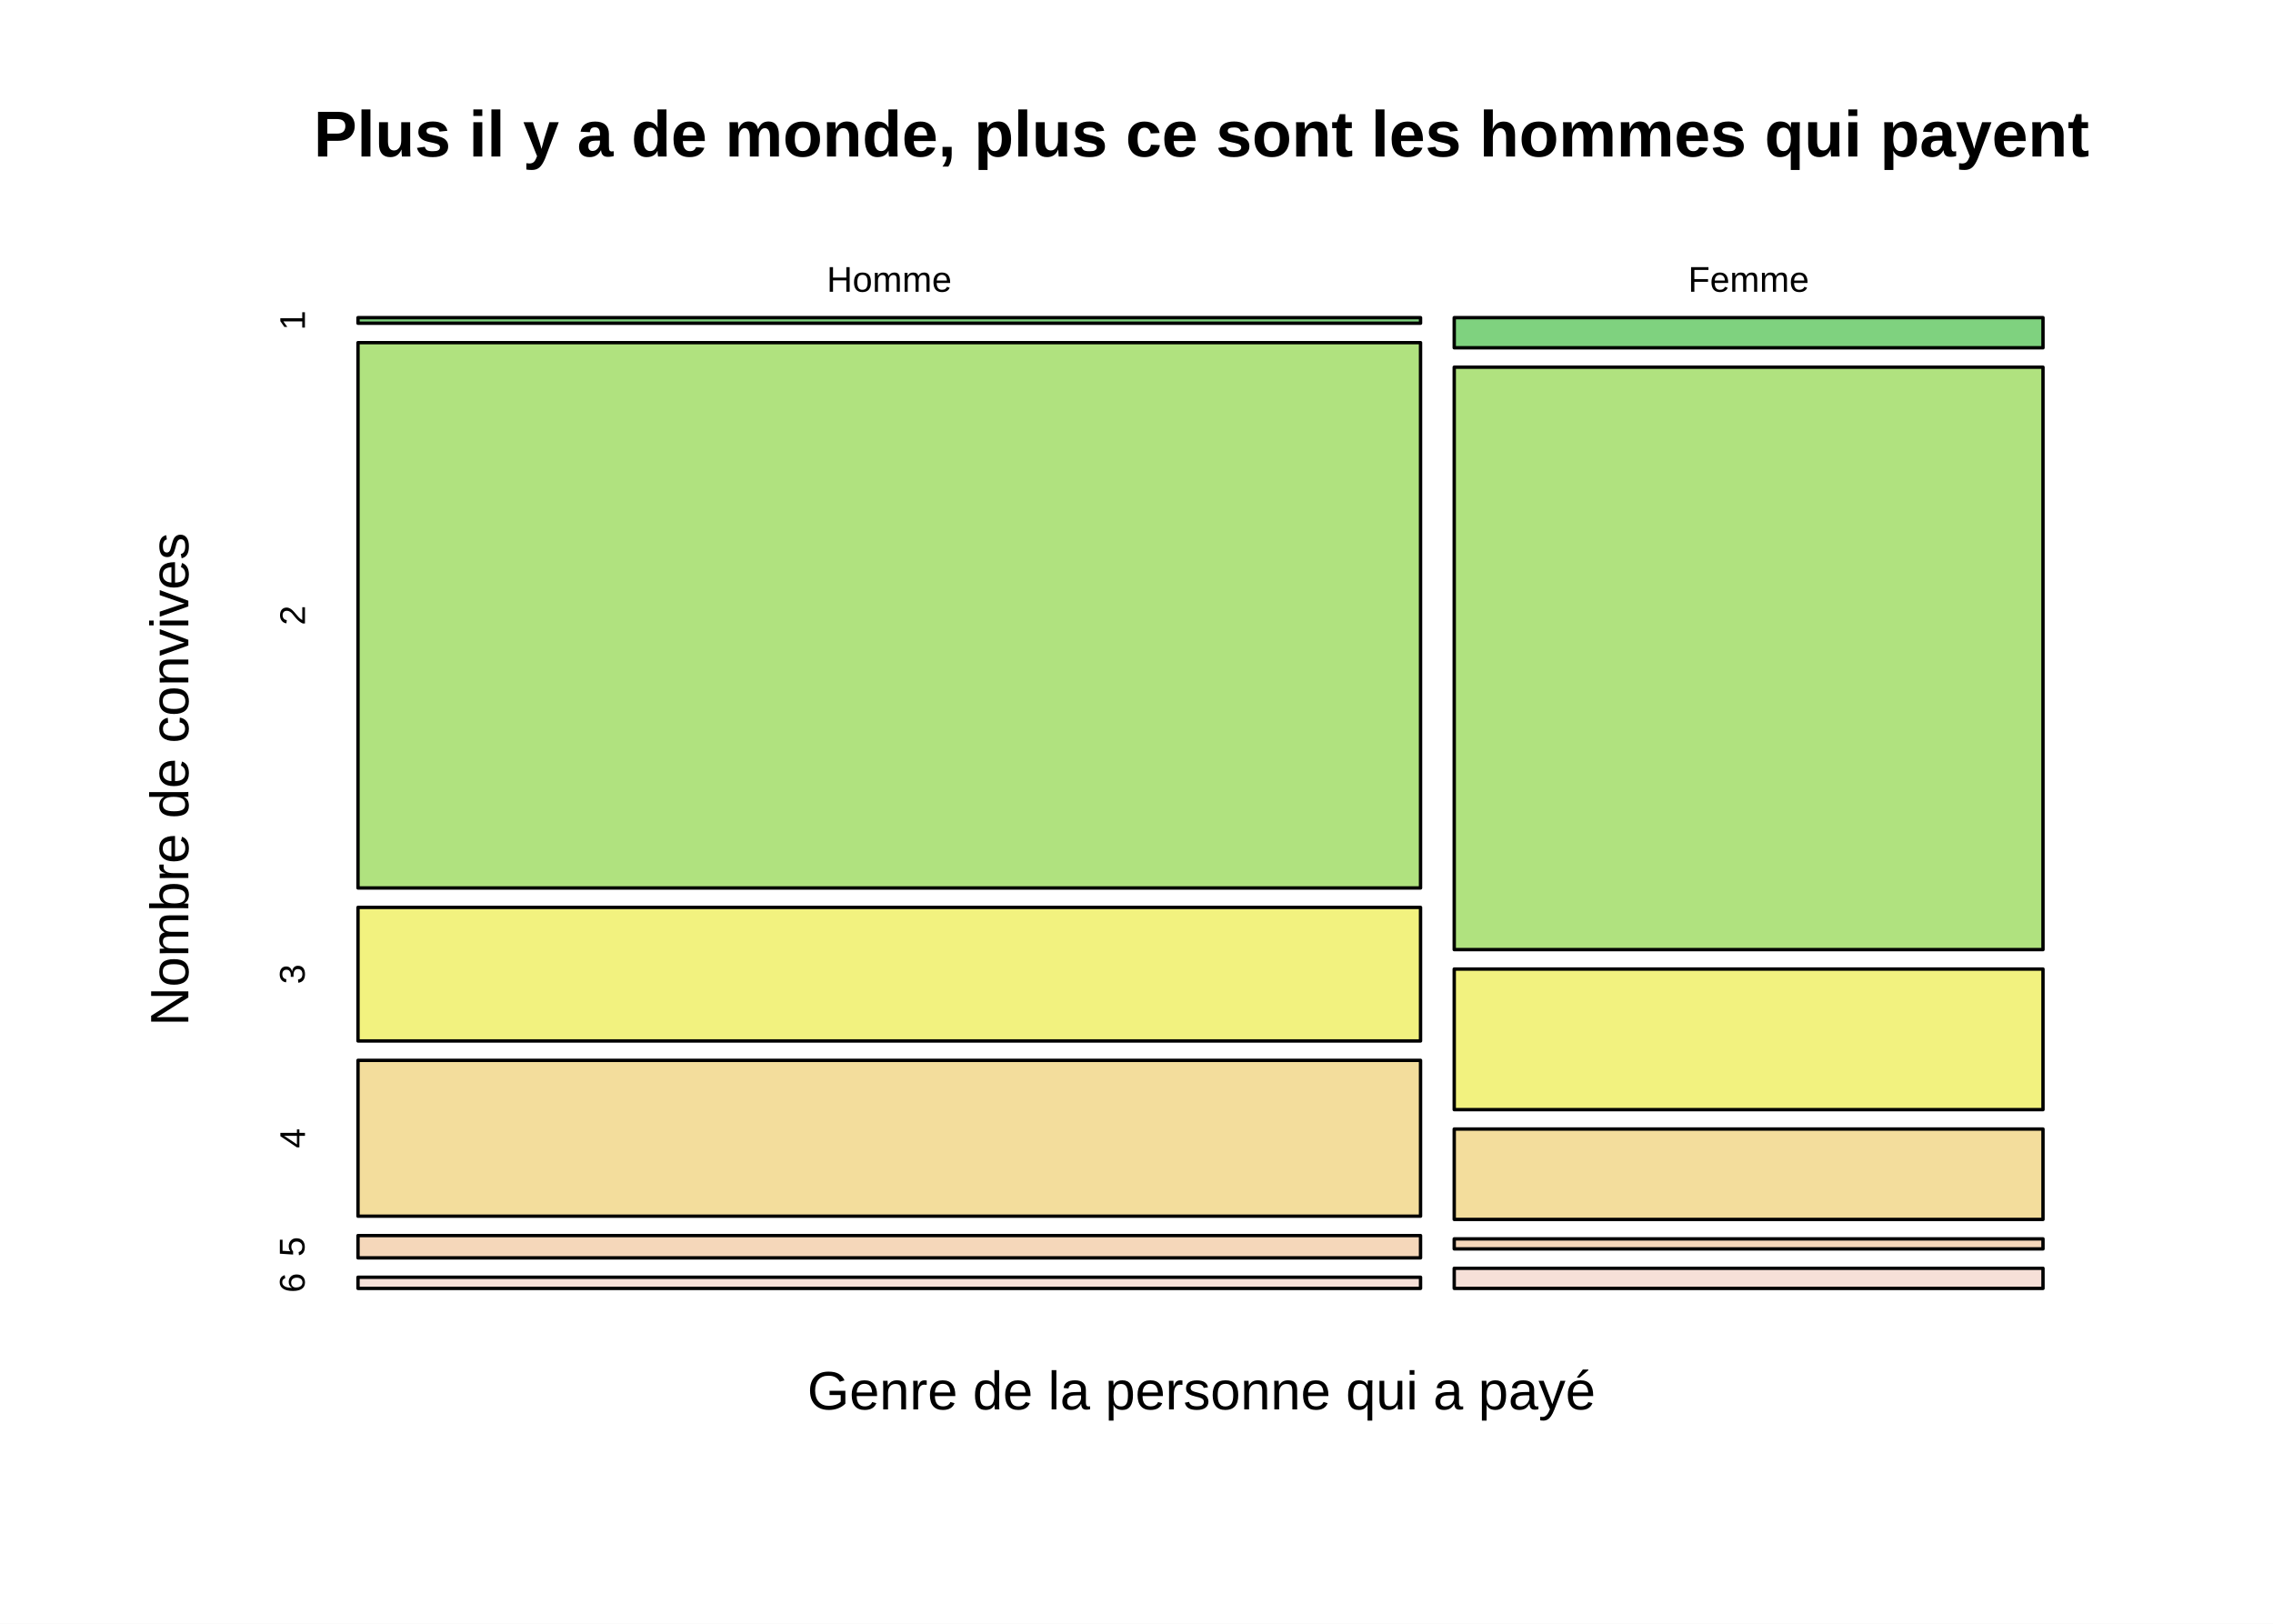
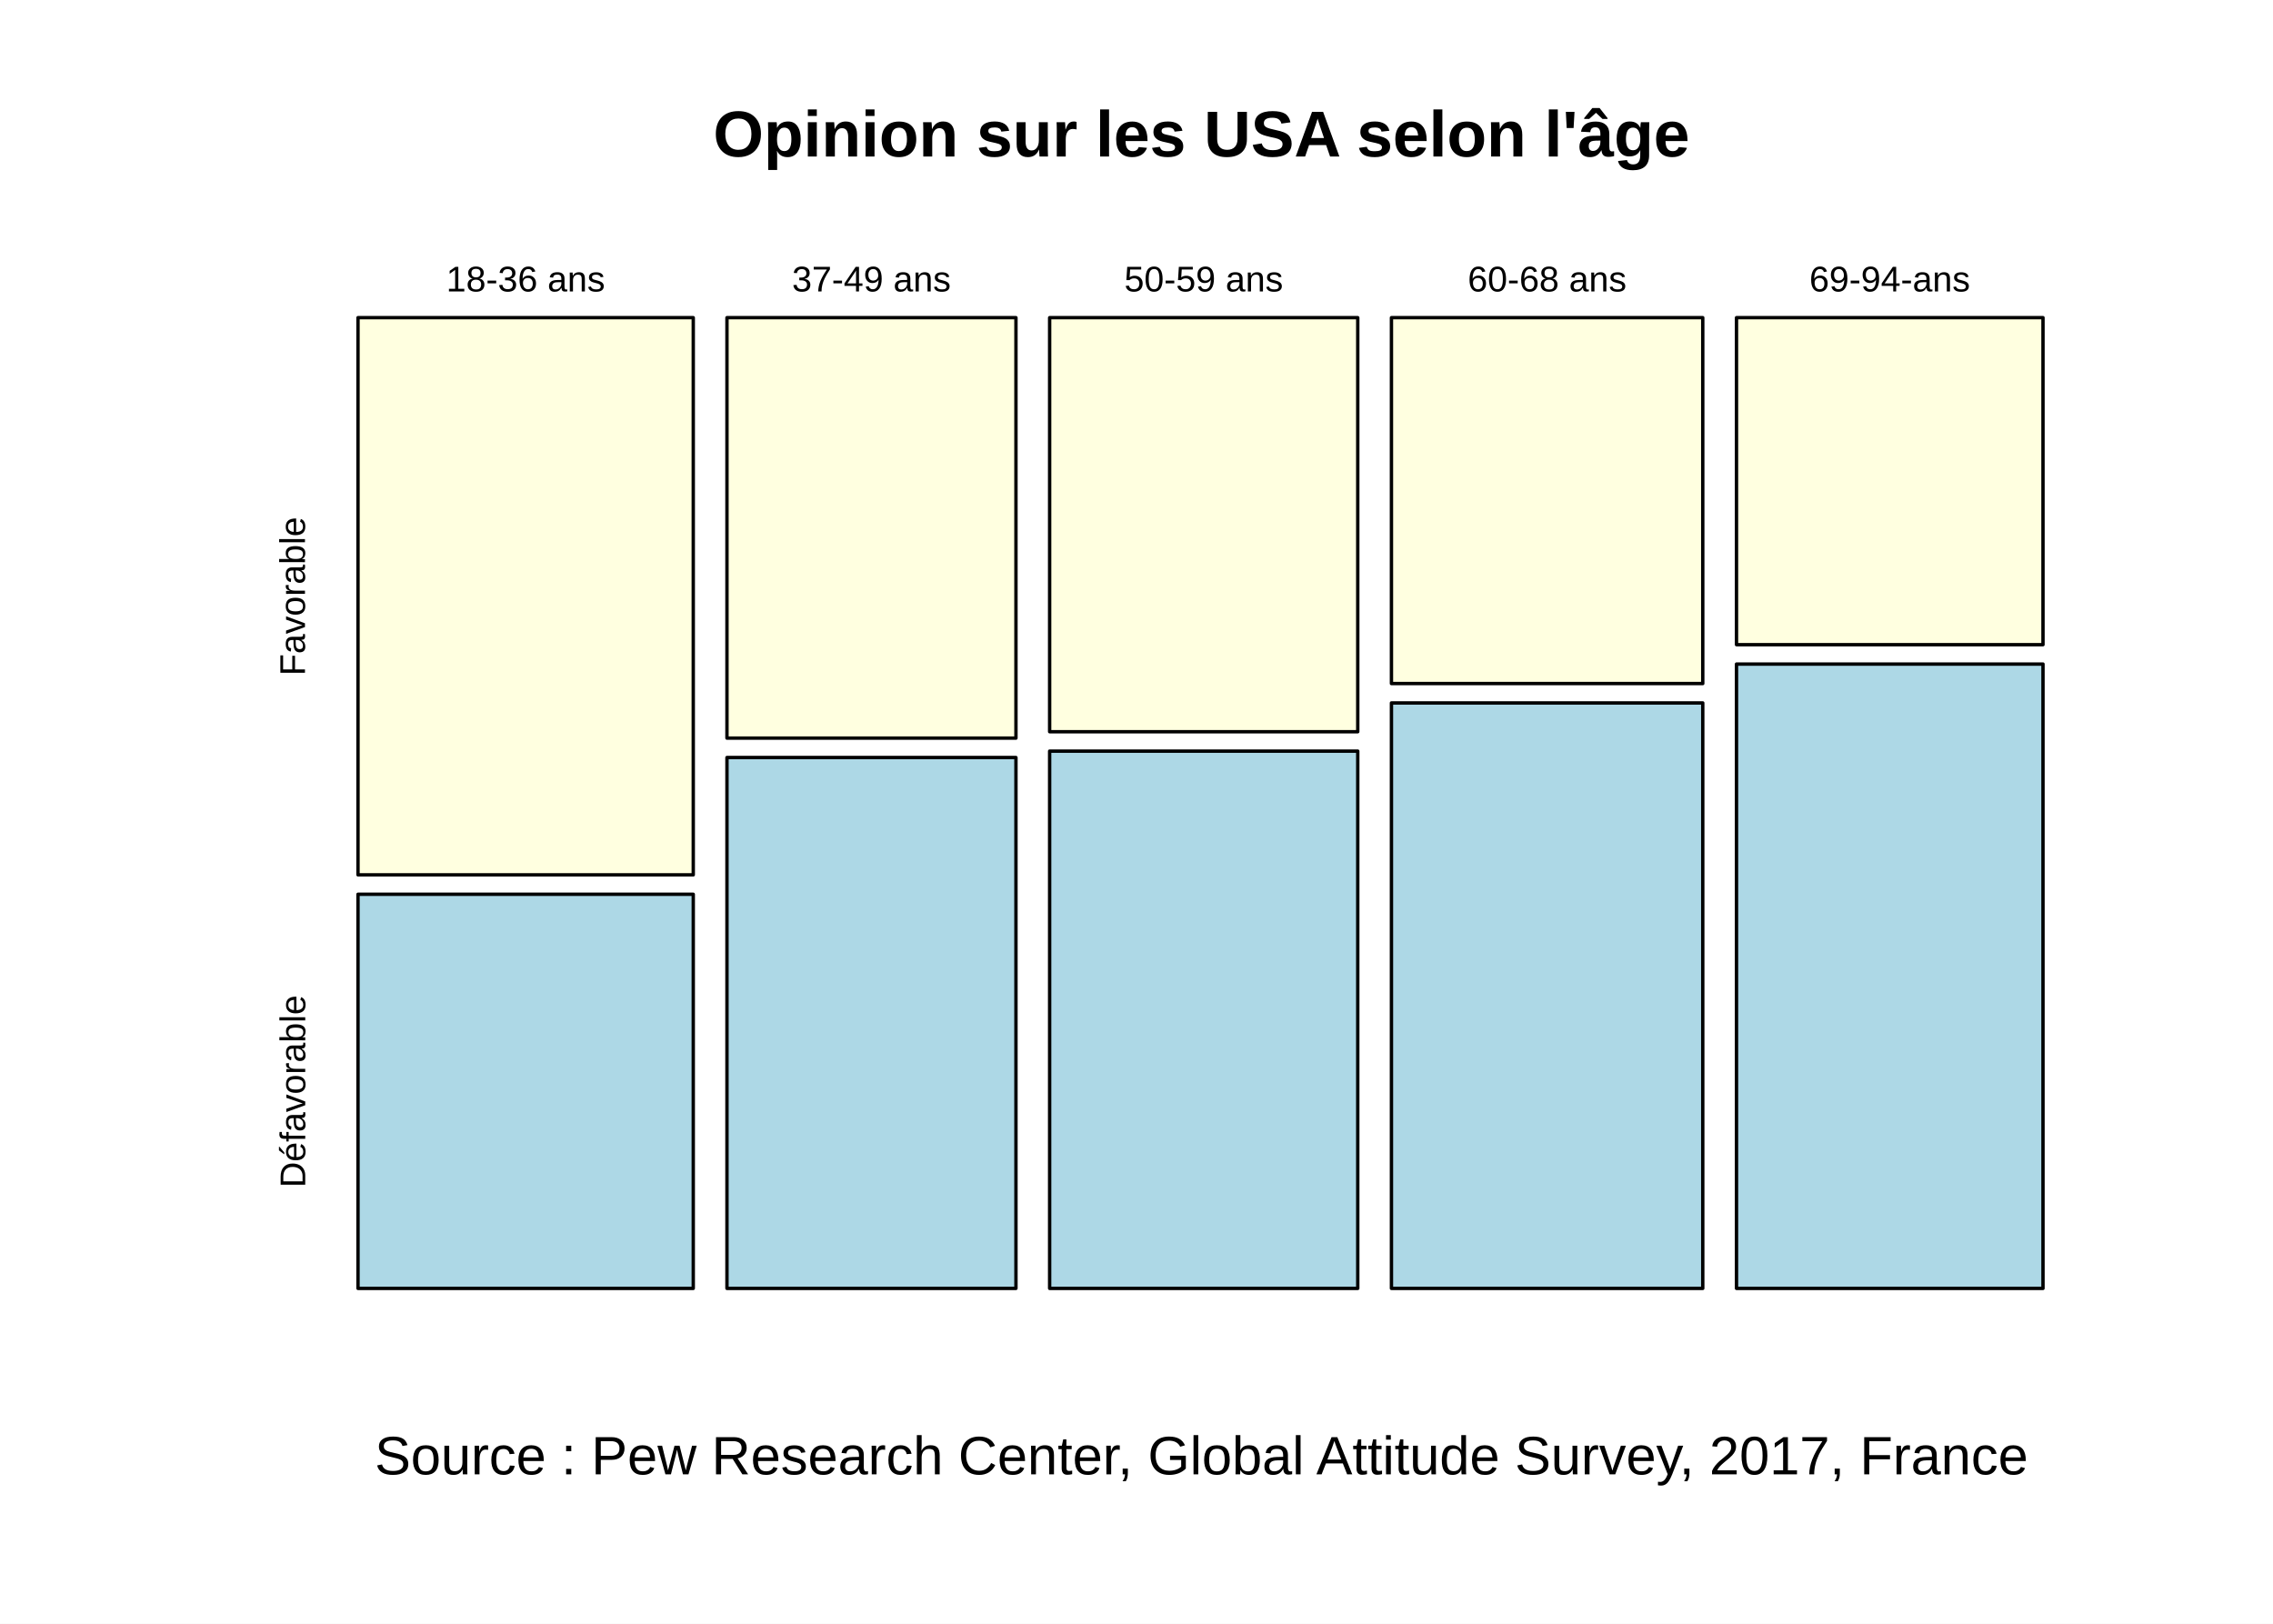
<svg xmlns="http://www.w3.org/2000/svg" class="svglite" width="504.00pt" height="360.00pt" viewBox="0 0 504.00 360.00">
  <defs>
    <style type="text/css">
    .svglite line, .svglite polyline, .svglite polygon, .svglite path, .svglite rect, .svglite circle {
      fill: none;
      stroke: #000000;
      stroke-linecap: round;
      stroke-linejoin: round;
      stroke-miterlimit: 10.00;
    }
  </style>
  </defs>
  <rect width="100%" height="100%" style="stroke: none; fill: #FFFFFF;" />
  <defs>
    <clipPath id="cpMC4wMHw1MDQuMDB8MC4wMHwzNjAuMDA=">
      <rect x="0.00" y="0.00" width="504.00" height="360.00" />
    </clipPath>
  </defs>
  <g clip-path="url(#cpMC4wMHw1MDQuMDB8MC4wMHwzNjAuMDA=)">
-     <text x="266.40" y="34.70" text-anchor="middle" style="font-size: 14.40px; font-weight: bold; font-family: Arial;" textLength="393.47px" lengthAdjust="spacingAndGlyphs">Plus il y a de monde, plus ce sont les hommes qui payent</text>
-     <text x="266.40" y="312.48" text-anchor="middle" style="font-size: 12.00px; font-family: Arial;" textLength="174.79px" lengthAdjust="spacingAndGlyphs">Genre de la personne qui a payé</text>
-     <text transform="translate(41.76,172.80) rotate(-90)" text-anchor="middle" style="font-size: 12.00px; font-family: Arial;" textLength="109.38px" lengthAdjust="spacingAndGlyphs">Nombre de convives</text>
-     <text x="197.18" y="64.69" text-anchor="middle" style="font-size: 7.92px; font-family: Arial;" textLength="27.68px" lengthAdjust="spacingAndGlyphs">Homme</text>
-     <text x="387.73" y="64.69" text-anchor="middle" style="font-size: 7.92px; font-family: Arial;" textLength="26.81px" lengthAdjust="spacingAndGlyphs">Femme</text>
-     <text transform="translate(67.61,71.04) rotate(-90)" text-anchor="middle" style="font-size: 7.92px; font-family: Arial;" textLength="4.40px" lengthAdjust="spacingAndGlyphs">1</text>
-     <text transform="translate(67.62,136.42) rotate(-90)" text-anchor="middle" style="font-size: 7.92px; font-family: Arial;" textLength="4.40px" lengthAdjust="spacingAndGlyphs">2</text>
-     <text transform="translate(67.55,215.98) rotate(-90)" text-anchor="middle" style="font-size: 7.92px; font-family: Arial;" textLength="4.40px" lengthAdjust="spacingAndGlyphs">3</text>
-     <text transform="translate(67.62,252.37) rotate(-90)" text-anchor="middle" style="font-size: 7.92px; font-family: Arial;" textLength="4.40px" lengthAdjust="spacingAndGlyphs">4</text>
-     <text transform="translate(67.51,276.41) rotate(-90)" text-anchor="middle" style="font-size: 7.92px; font-family: Arial;" textLength="4.40px" lengthAdjust="spacingAndGlyphs">5</text>
-     <text transform="translate(67.55,284.42) rotate(-90)" text-anchor="middle" style="font-size: 7.92px; font-family: Arial;" textLength="4.40px" lengthAdjust="spacingAndGlyphs">6</text>
+     <text x="266.40" y="34.70" text-anchor="middle" style="font-size: 14.40px; font-weight: bold; font-family: Arial;" textLength="216.93px" lengthAdjust="spacingAndGlyphs">Opinion sur les USA selon l'âge</text>
+     <text x="266.40" y="326.88" text-anchor="middle" style="font-size: 12.00px; font-family: Arial;" textLength="368.86px" lengthAdjust="spacingAndGlyphs">Source : Pew Research Center, Global Attitude Survey, 2017, France</text>
+     <text x="116.55" y="64.62" text-anchor="middle" style="font-size: 7.92px; font-family: Arial;" textLength="35.18px" lengthAdjust="spacingAndGlyphs">18-36 ans</text>
+     <text x="193.23" y="64.62" text-anchor="middle" style="font-size: 7.92px; font-family: Arial;" textLength="35.18px" lengthAdjust="spacingAndGlyphs">37-49 ans</text>
+     <text x="266.90" y="64.62" text-anchor="middle" style="font-size: 7.92px; font-family: Arial;" textLength="35.18px" lengthAdjust="spacingAndGlyphs">50-59 ans</text>
+     <text x="343.05" y="64.62" text-anchor="middle" style="font-size: 7.92px; font-family: Arial;" textLength="35.18px" lengthAdjust="spacingAndGlyphs">60-68 ans</text>
+     <text x="419.02" y="64.62" text-anchor="middle" style="font-size: 7.92px; font-family: Arial;" textLength="35.62px" lengthAdjust="spacingAndGlyphs">69-94-ans</text>
+     <text transform="translate(67.62,132.20) rotate(-90)" text-anchor="middle" style="font-size: 7.92px; font-family: Arial;" textLength="35.17px" lengthAdjust="spacingAndGlyphs">Favorable</text>
+     <text transform="translate(67.68,241.96) rotate(-90)" text-anchor="middle" style="font-size: 7.92px; font-family: Arial;" textLength="42.65px" lengthAdjust="spacingAndGlyphs">Défavorable</text>
  </g>
  <defs>
    <clipPath id="cpNTkuMDR8NDczLjc2fDU5LjA0fDI4Ni41Ng==">
      <rect x="59.04" y="59.04" width="414.72" height="227.52" />
    </clipPath>
  </defs>
  <g clip-path="url(#cpNTkuMDR8NDczLjc2fDU5LjA0fDI4Ni41Ng==)">
-     <polygon points="79.38,71.66 314.98,71.66 314.98,70.43 79.38,70.43 " style="stroke-width: 0.75; fill: #00A600; fill-opacity: 0.50;" />
-     <polygon points="79.38,196.87 314.98,196.87 314.98,75.97 79.38,75.97 " style="stroke-width: 0.75; fill: #63C600; fill-opacity: 0.50;" />
-     <polygon points="79.38,230.79 314.98,230.79 314.98,201.18 79.38,201.18 " style="stroke-width: 0.75; fill: #E6E600; fill-opacity: 0.50;" />
-     <polygon points="79.38,269.64 314.98,269.64 314.98,235.09 79.38,235.09 " style="stroke-width: 0.75; fill: #E9BD3A; fill-opacity: 0.50;" />
-     <polygon points="79.38,278.88 314.98,278.88 314.98,273.94 79.38,273.94 " style="stroke-width: 0.75; fill: #ECB176; fill-opacity: 0.50;" />
-     <polygon points="79.38,285.65 314.98,285.65 314.98,283.18 79.38,283.18 " style="stroke-width: 0.75; fill: #EFC2B3; fill-opacity: 0.50;" />
-     <polygon points="322.45,77.11 453.00,77.11 453.00,70.43 322.45,70.43 " style="stroke-width: 0.75; fill: #00A600; fill-opacity: 0.50;" />
-     <polygon points="322.45,210.54 453.00,210.54 453.00,81.41 322.45,81.41 " style="stroke-width: 0.75; fill: #63C600; fill-opacity: 0.50;" />
-     <polygon points="322.45,246.02 453.00,246.02 453.00,214.85 322.45,214.85 " style="stroke-width: 0.75; fill: #E6E600; fill-opacity: 0.50;" />
-     <polygon points="322.45,270.36 453.00,270.36 453.00,250.32 322.45,250.32 " style="stroke-width: 0.75; fill: #E9BD3A; fill-opacity: 0.50;" />
-     <polygon points="322.45,276.89 453.00,276.89 453.00,274.67 322.45,274.67 " style="stroke-width: 0.75; fill: #ECB176; fill-opacity: 0.50;" />
-     <polygon points="322.45,285.65 453.00,285.65 453.00,281.20 322.45,281.20 " style="stroke-width: 0.75; fill: #EFC2B3; fill-opacity: 0.50;" />
+     <polygon points="79.38,193.96 153.72,193.96 153.72,70.43 79.38,70.43 " style="stroke-width: 0.75; fill: #FFFFE0;" />
+     <polygon points="79.38,285.65 153.72,285.65 153.72,198.27 79.38,198.27 " style="stroke-width: 0.75; fill: #ADD8E6;" />
+     <polygon points="161.19,163.65 225.27,163.65 225.27,70.43 161.19,70.43 " style="stroke-width: 0.75; fill: #FFFFE0;" />
+     <polygon points="161.19,285.65 225.27,285.65 225.27,167.95 161.19,167.95 " style="stroke-width: 0.75; fill: #ADD8E6;" />
+     <polygon points="232.74,162.23 301.06,162.23 301.06,70.43 232.74,70.43 " style="stroke-width: 0.75; fill: #FFFFE0;" />
+     <polygon points="232.74,285.65 301.06,285.65 301.06,166.53 232.74,166.53 " style="stroke-width: 0.75; fill: #ADD8E6;" />
+     <polygon points="308.53,151.55 377.56,151.55 377.56,70.43 308.53,70.43 " style="stroke-width: 0.75; fill: #FFFFE0;" />
+     <polygon points="308.53,285.65 377.56,285.65 377.56,155.85 308.53,155.85 " style="stroke-width: 0.75; fill: #ADD8E6;" />
+     <polygon points="385.04,142.93 453.00,142.93 453.00,70.43 385.04,70.43 " style="stroke-width: 0.75; fill: #FFFFE0;" />
+     <polygon points="385.04,285.65 453.00,285.65 453.00,147.23 385.04,147.23 " style="stroke-width: 0.75; fill: #ADD8E6;" />
  </g>
</svg>
